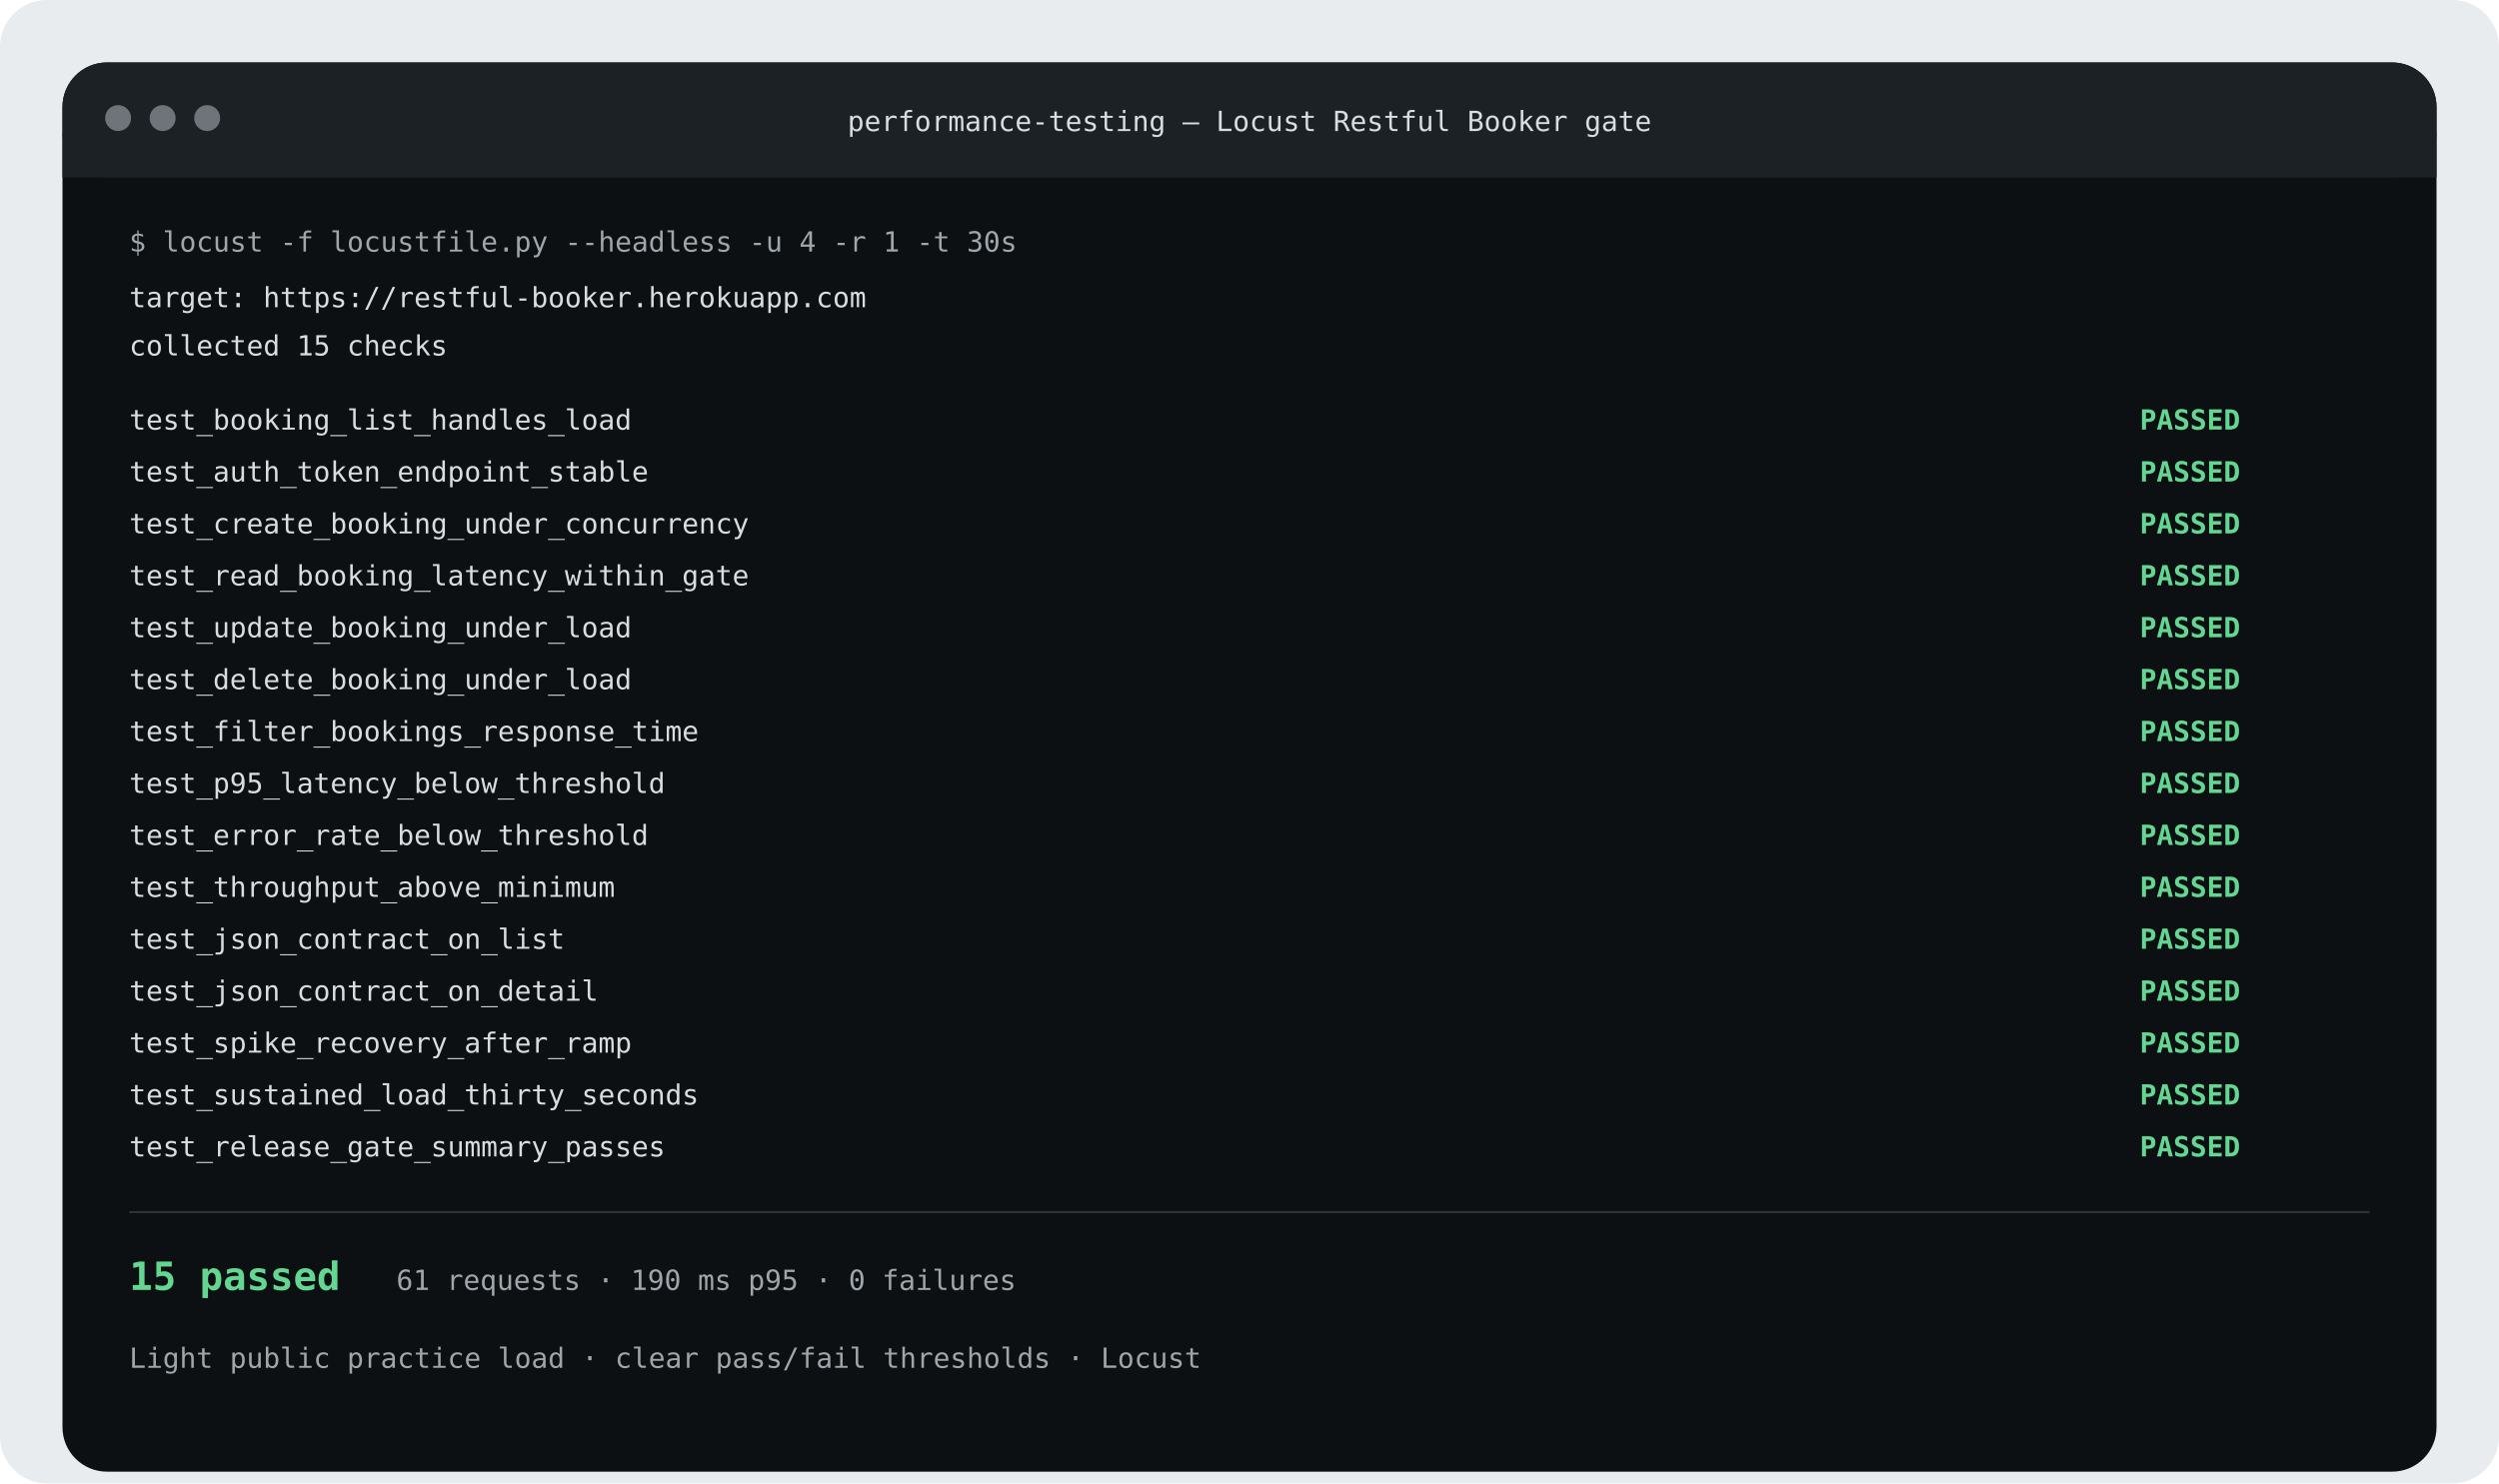
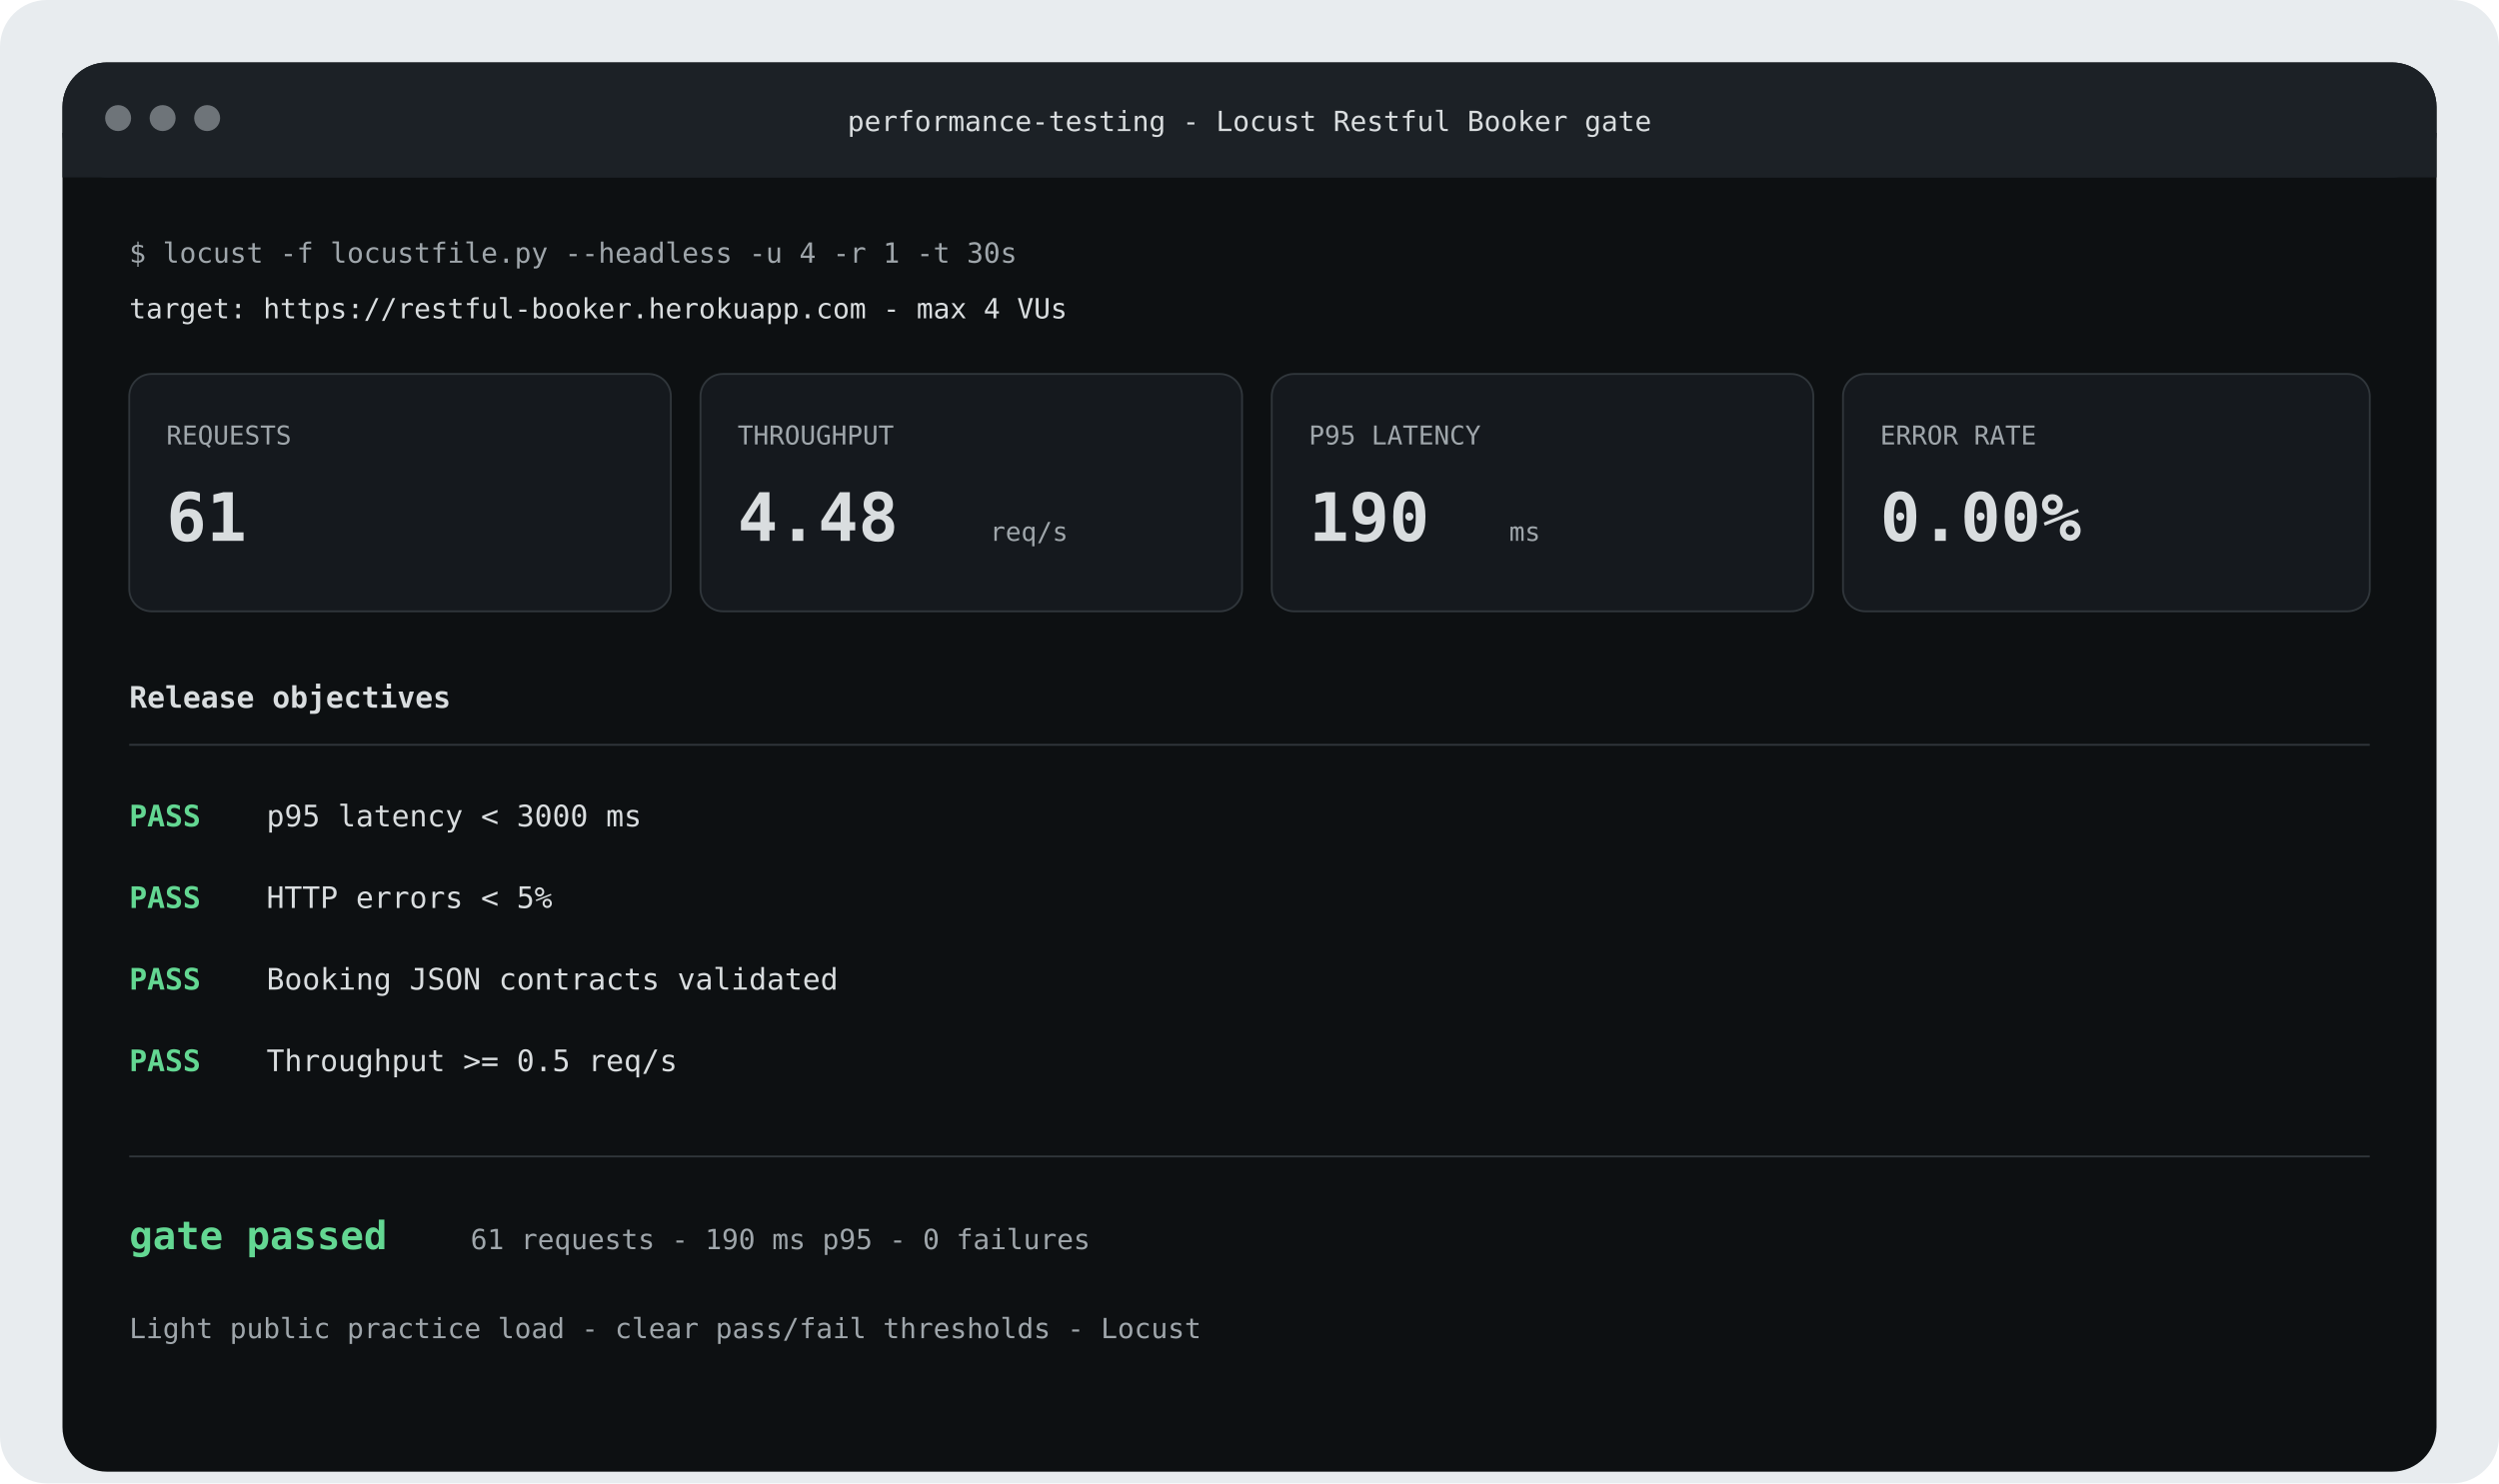
<svg xmlns="http://www.w3.org/2000/svg" width="1280" height="760" viewBox="0 0 1280 760" role="img" aria-labelledby="title desc">
  <rect width="1280" height="760" rx="24" fill="#e8ecef" />
  <g transform="translate(32, 32) scale(0.95)">
    <rect width="1280" height="760" rx="24" fill="#0d1012" />
    <rect width="1280" height="62" rx="24" fill="#1c2126" />
    <rect y="38" width="1280" height="24" fill="#1c2126" />
    <circle cx="30" cy="30" r="7" fill="#6e7479" />
    <circle cx="54" cy="30" r="7" fill="#6e7479" />
    <circle cx="78" cy="30" r="7" fill="#6e7479" />
-     <text x="640" y="37" text-anchor="middle" fill="#d9dddf" font-family="ui-monospace, SFMono-Regular, Menlo, monospace" font-size="15">performance-testing — Locust Restful Booker gate</text>
-     <g font-family="ui-monospace, SFMono-Regular, Menlo, monospace" font-size="15">
-       <text x="36" y="102" fill="#9fa6ab">$ locust -f locustfile.py --headless -u 4 -r 1 -t 30s</text>
-       <text x="36" y="132" fill="#d9dddf">target: https://restful-booker.herokuapp.com</text>
-       <text x="36" y="158" fill="#d9dddf">collected 15 checks</text>
-       <g fill="#d9dddf">
-         <text x="36" y="198">test_booking_list_handles_load</text>
-         <text x="36" y="226">test_auth_token_endpoint_stable</text>
-         <text x="36" y="254">test_create_booking_under_concurrency</text>
-         <text x="36" y="282">test_read_booking_latency_within_gate</text>
-         <text x="36" y="310">test_update_booking_under_load</text>
-         <text x="36" y="338">test_delete_booking_under_load</text>
-         <text x="36" y="366">test_filter_bookings_response_time</text>
-         <text x="36" y="394">test_p95_latency_below_threshold</text>
-         <text x="36" y="422">test_error_rate_below_threshold</text>
-         <text x="36" y="450">test_throughput_above_minimum</text>
-         <text x="36" y="478">test_json_contract_on_list</text>
-         <text x="36" y="506">test_json_contract_on_detail</text>
-         <text x="36" y="534">test_spike_recovery_after_ramp</text>
-         <text x="36" y="562">test_sustained_load_thirty_seconds</text>
-         <text x="36" y="590">test_release_gate_summary_passes</text>
-       </g>
-       <g fill="#63d792" font-weight="700">
-         <text x="1120" y="198">PASSED</text>
-         <text x="1120" y="226">PASSED</text>
-         <text x="1120" y="254">PASSED</text>
-         <text x="1120" y="282">PASSED</text>
-         <text x="1120" y="310">PASSED</text>
-         <text x="1120" y="338">PASSED</text>
-         <text x="1120" y="366">PASSED</text>
-         <text x="1120" y="394">PASSED</text>
-         <text x="1120" y="422">PASSED</text>
-         <text x="1120" y="450">PASSED</text>
-         <text x="1120" y="478">PASSED</text>
-         <text x="1120" y="506">PASSED</text>
-         <text x="1120" y="534">PASSED</text>
-         <text x="1120" y="562">PASSED</text>
-         <text x="1120" y="590">PASSED</text>
-       </g>
-       <line x1="36" y1="620" x2="1244" y2="620" stroke="#30363b" />
-       <text x="36" y="662" fill="#63d792" font-size="21" font-weight="700">15 passed</text>
-       <text x="180" y="662" fill="#9fa6ab">61 requests · 190 ms p95 · 0 failures</text>
-       <text x="36" y="704" fill="#9fa6ab">Light public practice load · clear pass/fail thresholds · Locust</text>
+     <text x="640" y="37" text-anchor="middle" fill="#d9dddf" font-family="ui-monospace, SFMono-Regular, Menlo, monospace" font-size="15">performance-testing - Locust Restful Booker gate</text>
+     <g font-family="ui-monospace, SFMono-Regular, Menlo, monospace">
+       <text x="36" y="108" fill="#9fa6ab" font-size="15">$ locust -f locustfile.py --headless -u 4 -r 1 -t 30s</text>
+       <text x="36" y="138" fill="#d9dddf" font-size="15">target: https://restful-booker.herokuapp.com - max 4 VUs</text>
+       <rect x="36" y="168" width="292" height="128" rx="12" fill="#15191e" stroke="#30363b" />
+       <rect x="344" y="168" width="292" height="128" rx="12" fill="#15191e" stroke="#30363b" />
+       <rect x="652" y="168" width="292" height="128" rx="12" fill="#15191e" stroke="#30363b" />
+       <rect x="960" y="168" width="284" height="128" rx="12" fill="#15191e" stroke="#30363b" />
+       <text x="56" y="206" fill="#9fa6ab" font-size="14">REQUESTS</text>
+       <text x="56" y="258" fill="#d9dddf" font-size="36" font-weight="700">61</text>
+       <text x="364" y="206" fill="#9fa6ab" font-size="14">THROUGHPUT</text>
+       <text x="364" y="258" fill="#d9dddf" font-size="36" font-weight="700">4.48</text>
+       <text x="500" y="258" fill="#9fa6ab" font-size="14">req/s</text>
+       <text x="672" y="206" fill="#9fa6ab" font-size="14">P95 LATENCY</text>
+       <text x="672" y="258" fill="#d9dddf" font-size="36" font-weight="700">190</text>
+       <text x="780" y="258" fill="#9fa6ab" font-size="14">ms</text>
+       <text x="980" y="206" fill="#9fa6ab" font-size="14">ERROR RATE</text>
+       <text x="980" y="258" fill="#d9dddf" font-size="36" font-weight="700">0.00%</text>
+       <text x="36" y="348" fill="#d9dddf" font-size="16" font-weight="700">Release objectives</text>
+       <line x1="36" y1="368" x2="1244" y2="368" stroke="#30363b" />
+       <text x="36" y="412" fill="#63d792" font-size="16" font-weight="700">PASS</text>
+       <text x="110" y="412" fill="#d9dddf" font-size="16">p95 latency &lt; 3000 ms</text>
+       <text x="36" y="456" fill="#63d792" font-size="16" font-weight="700">PASS</text>
+       <text x="110" y="456" fill="#d9dddf" font-size="16">HTTP errors &lt; 5%</text>
+       <text x="36" y="500" fill="#63d792" font-size="16" font-weight="700">PASS</text>
+       <text x="110" y="500" fill="#d9dddf" font-size="16">Booking JSON contracts validated</text>
+       <text x="36" y="544" fill="#63d792" font-size="16" font-weight="700">PASS</text>
+       <text x="110" y="544" fill="#d9dddf" font-size="16">Throughput &gt;= 0.5 req/s</text>
+       <line x1="36" y1="590" x2="1244" y2="590" stroke="#30363b" />
+       <text x="36" y="640" fill="#63d792" font-size="21" font-weight="700">gate passed</text>
+       <text x="220" y="640" fill="#9fa6ab" font-size="15">61 requests - 190 ms p95 - 0 failures</text>
+       <text x="36" y="688" fill="#9fa6ab" font-size="15">Light public practice load - clear pass/fail thresholds - Locust</text>
    </g>
  </g>
</svg>
